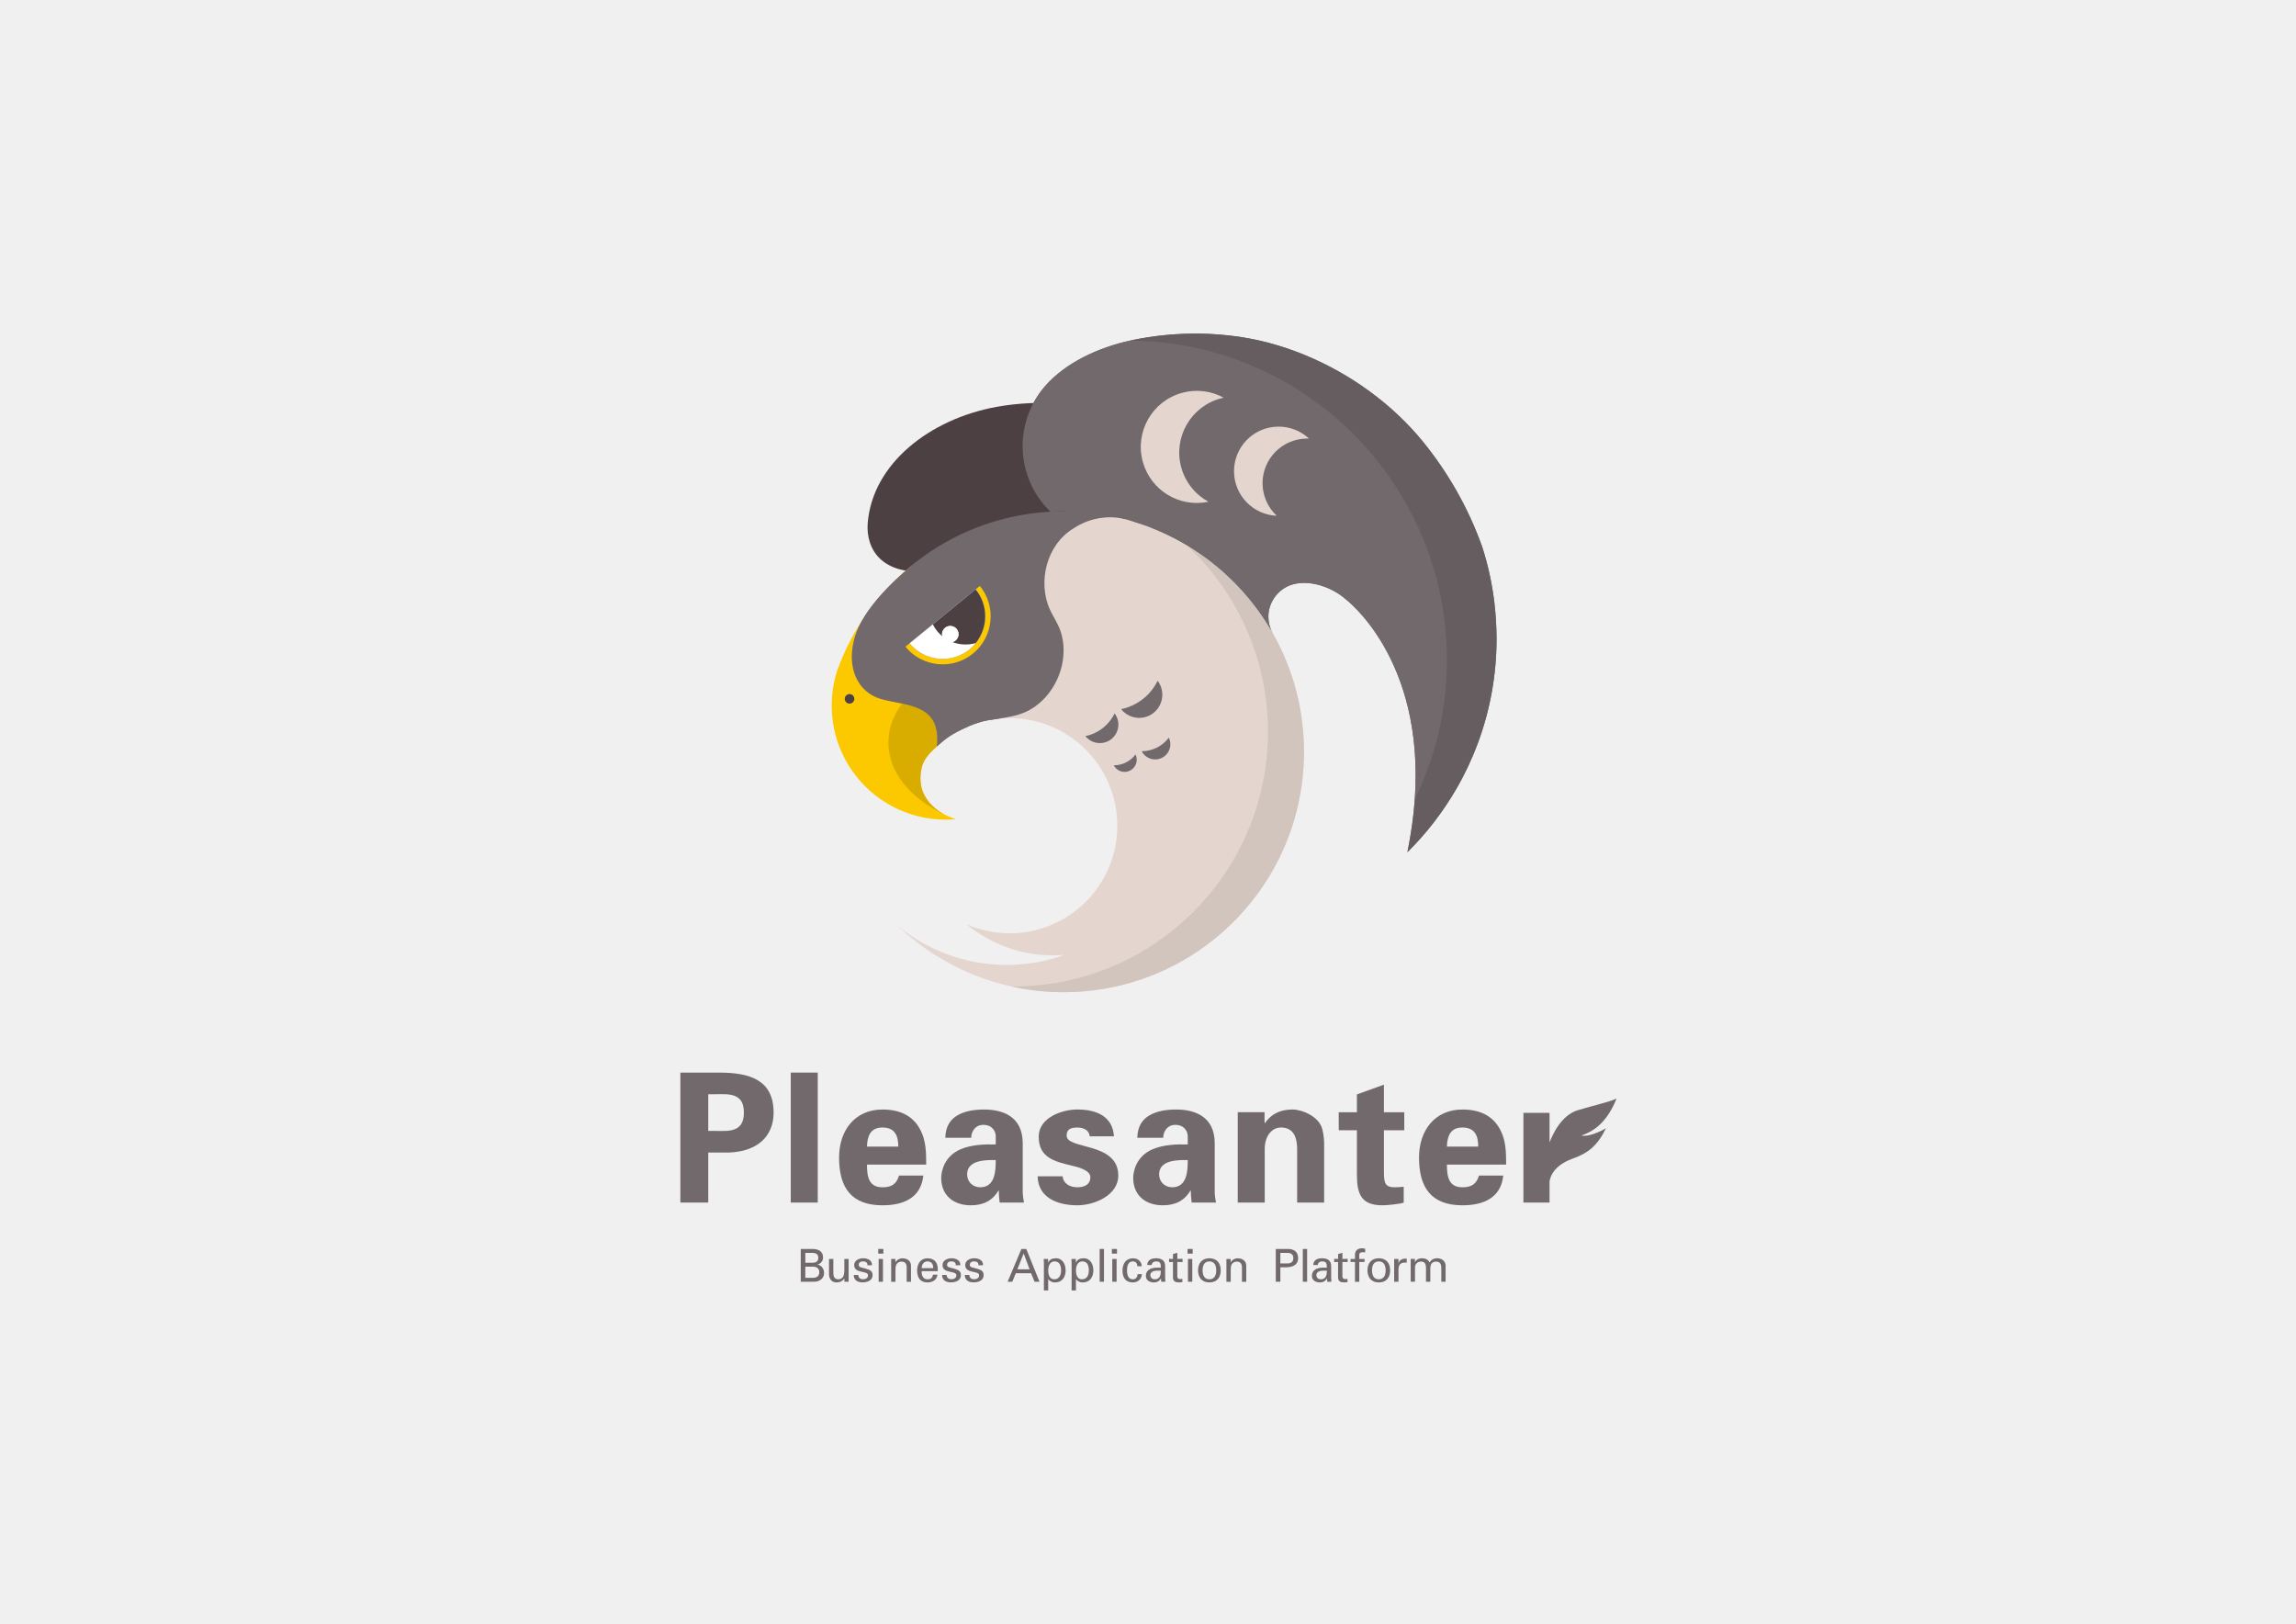
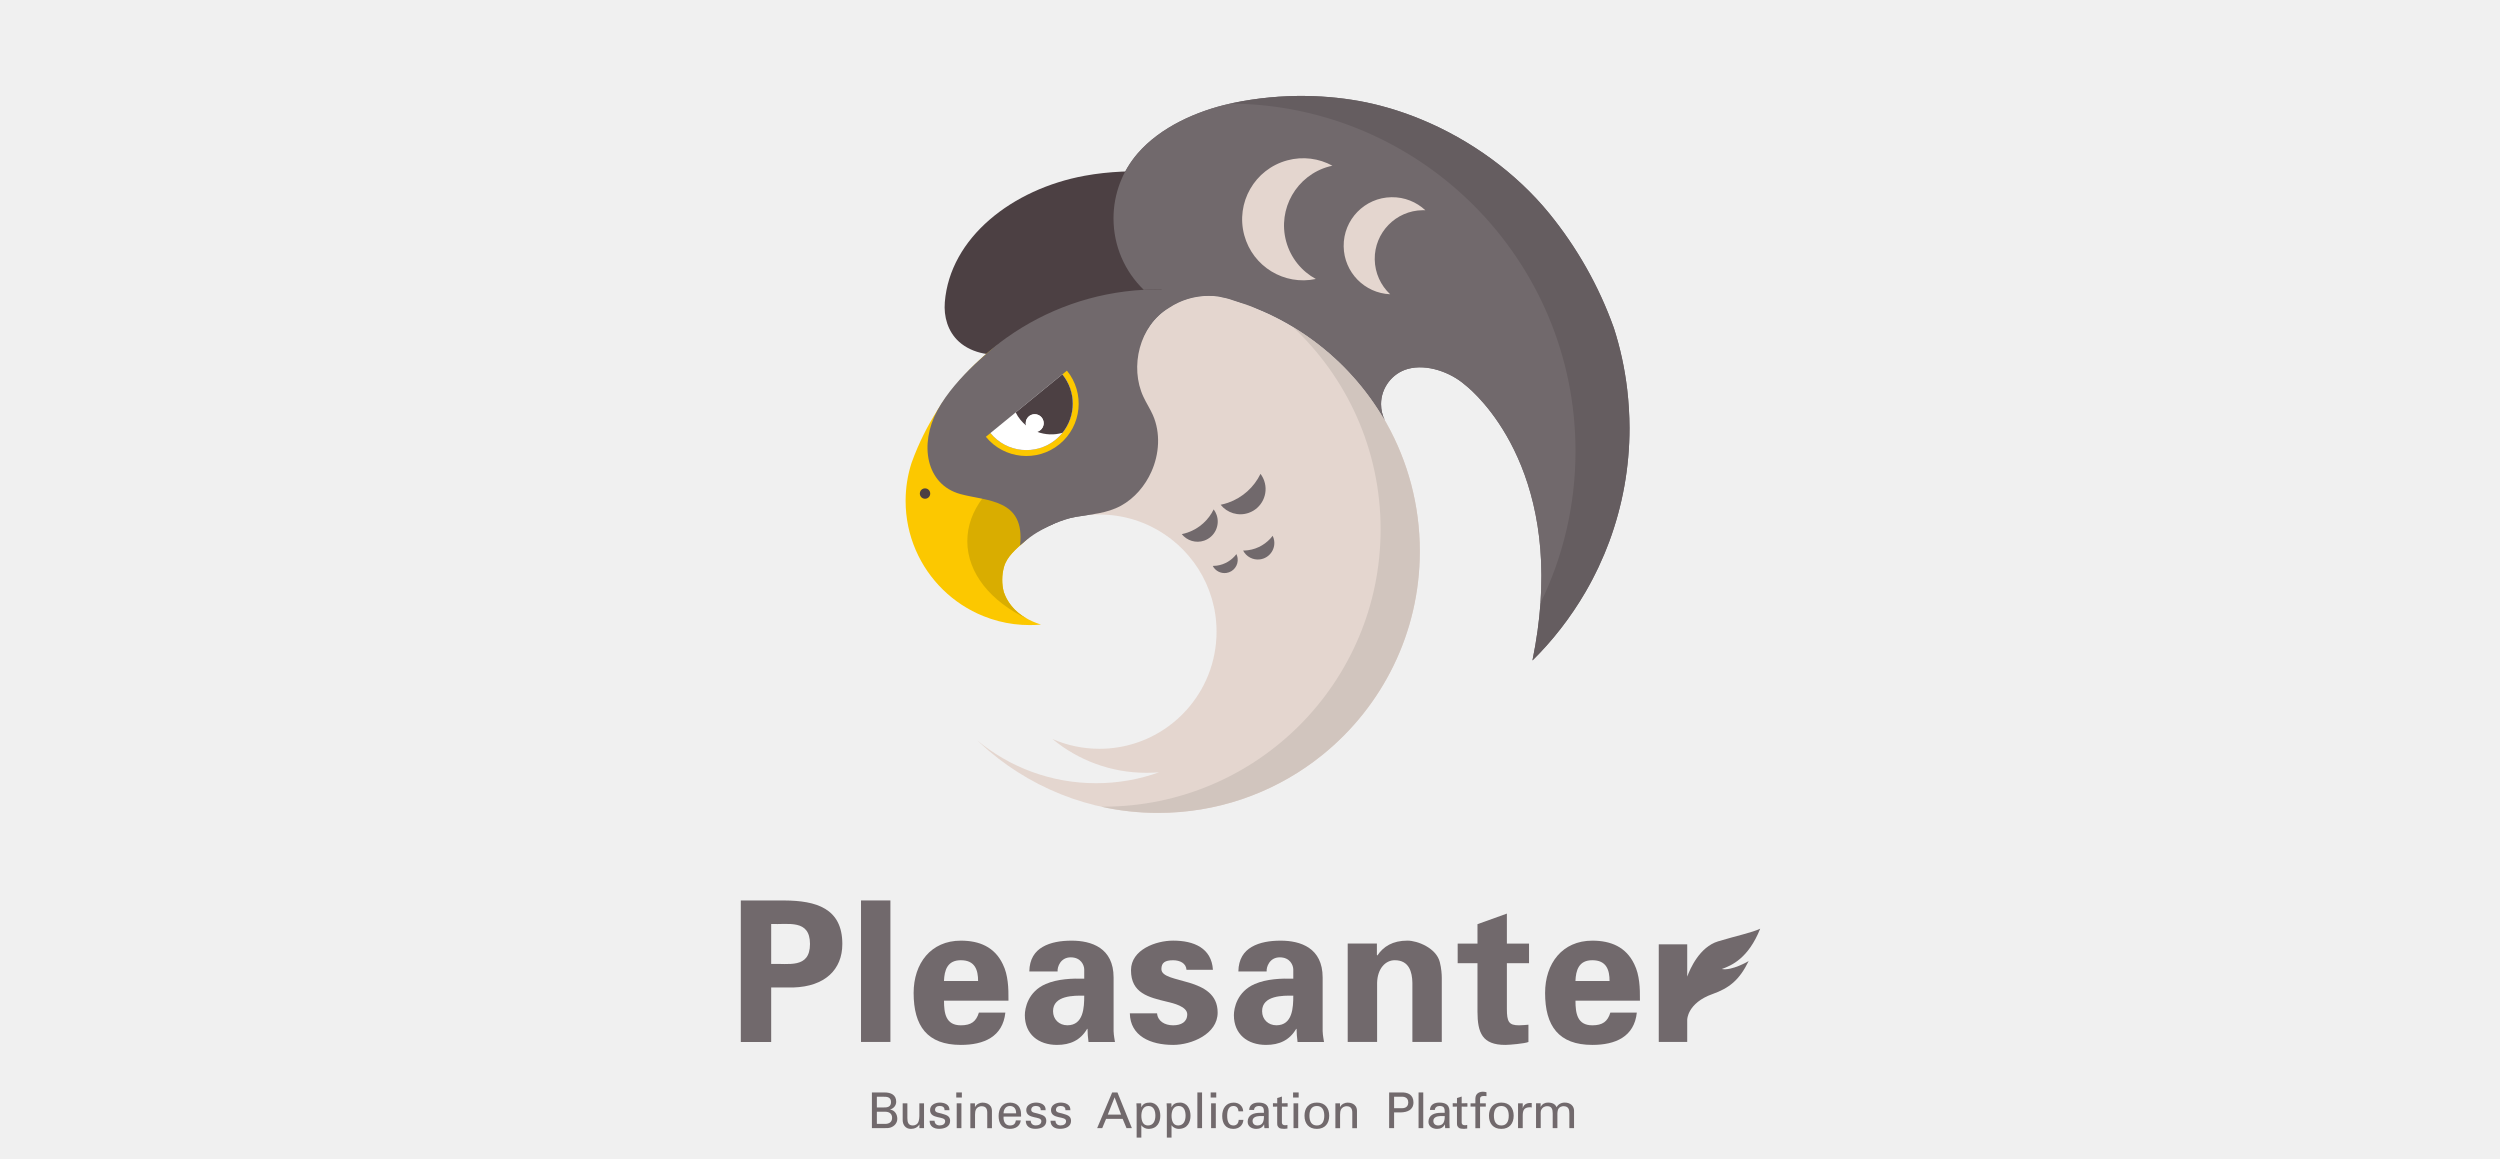
- <svg xmlns="http://www.w3.org/2000/svg" version="1.1" baseProfile="basic" id="レイヤー_1" x="0px" y="0px" viewBox="0 0 841.89 595.28" xml:space="preserve">
+ <svg xmlns="http://www.w3.org/2000/svg" version="1.1" baseProfile="basic" id="レイヤー_1" x="0px" y="0px" viewBox="0 90 841.89 390" xml:space="preserve">
  <style type="text/css">
	.st0{fill:#71696C;}
	.st1{fill:#4C4043;}
	.st2{fill:#E4D6CF;}
	.st3{fill:#FCC800;}
	.st4{fill:#D1C5BE;}
	.st5{fill:#D9AD00;}
	.st6{fill:#655D60;}
	.st7{fill:#FFFFFF;}
</style>
  <g>
    <path class="st0" d="M547.97,221.11c-0.84-7.11-2.35-14.02-4.49-20.65c-5.04-14.13-12.45-27.14-21.74-38.56   c-11.14-13.68-26.5-24.82-43.18-31.7c-1.52-0.63-3.04-1.22-4.58-1.77c-3.07-1.11-6.18-2.07-9.3-2.88c-3.12-0.81-6.26-1.46-9.4-1.94   c-1.67-0.26-3.34-0.48-5.01-0.66c-3.35-0.36-6.72-0.57-10.09-0.63c-8.43-0.14-16.87,0.66-25.12,2.39   c-0.24,0.05-0.49,0.11-0.74,0.17c-11.17,2.46-23.52,7.89-31.21,16.8c-5.06,5.87-8.12,13.51-8.12,21.86   c0,9.44,3.9,17.97,10.19,24.06c-17.11,0.93-32.92,6.73-46.07,16.04c-0.01,0.01-0.02,0.01-0.03,0.01c-0.78,0.56-1.55,1.12-2.31,1.7   c-0.2,0.17-0.4,0.35-0.61,0.51c-0.02,0.01-0.03,0.03-0.06,0.04c-6.5,4.9-10,13.36-8.73,21.43c0.92,5.83,4.29,11.23,9.13,14.62   c3.27,2.29,7.29,3.51,10.16,6.34c2.54,2.5,4.25,5.84,4.76,9.37c0.63,4.39-2.64,9.56-4.9,13.23c1.84-1.74,6.35-3.68,8.64-4.62   c2.25-0.93,4.68-1.78,7.08-2.2c5.29-0.91,10.45-1.11,15.28-3.77c4.55-2.5,8.07-6.67,10.2-11.4c2.69-5.99,3.16-13.1,0.52-19.11   c-0.93-2.11-2.2-4.04-3.18-6.13c-4.72-10.11-1.35-23.99,8.5-29.9c0.07-0.04,0.13-0.09,0.2-0.13c3.81-2.52,8.38-3.99,13.3-3.99   c1.2,0,2.38,0.09,3.53,0.26c0.31,0.08,0.63,0.16,0.95,0.24c0.01,0,0.03,0.01,0.05,0.01c1.48,0.27,2.92,0.67,4.3,1.2   c0.15,0.05,0.3,0.09,0.45,0.14c0.88,0.27,1.75,0.56,2.62,0.86c1.32,0.45,2.62,0.94,3.9,1.46c7.04,2.83,13.62,6.54,19.63,10.99   c9.67,7.17,17.81,16.28,23.87,26.75c-0.82-1.65-1.28-3.5-1.28-5.47c0-5.45,3.74-10.38,9-11.84c6.52-1.81,14.49,1.23,19.12,5.25   c0,0,29.27,21.52,25.57,73.62c-0.43,6.02-1.3,12.45-2.7,19.3c1.64-1.62,3.23-3.28,4.76-5c1.65-1.85,3.25-3.76,4.77-5.73   c3.05-3.93,5.85-8.07,8.36-12.39c3.14-5.41,5.82-11.11,8.02-17.05c4.38-11.88,6.78-24.72,6.78-38.12   C548.73,229.72,548.47,225.38,547.97,221.11z" />
    <g>
      <path class="st0" d="M293.62,469.91v-12.02h4.3c2.06,0,3.88,0.8,3.88,3.13c0,1.25-0.85,2.26-2.03,2.6v0.03    c1.55,0.23,2.4,1.61,2.4,3.11c0,1.4-0.92,2.45-2.18,2.91c-0.62,0.23-1.35,0.25-2.06,0.23H293.62z M295.29,462.95h2.06    c1.58,0.05,2.7-0.23,2.7-1.81c0-1.58-1.12-1.86-2.7-1.81h-2.06V462.95z M295.29,468.48h2.78c1.28,0,2.35-0.57,2.35-2.05    s-1.07-2.05-2.35-2.05h-2.78V468.48z" />
      <path class="st0" d="M309.59,461.55h1.58v8.36h-1.55v-1.23h-0.03c-0.63,1.05-1.7,1.48-2.86,1.48c-1.75,0-2.75-1.33-2.75-3.01    v-5.59h1.58v4.94c0,1.45,0.33,2.51,1.85,2.51c0.65,0,1.53-0.33,1.87-1.2c0.3-0.78,0.32-1.76,0.32-1.96V461.55z" />
      <path class="st0" d="M316.48,461.3c1.58,0,3.36,0.67,3.25,2.56h-1.66c0.07-1.07-0.75-1.42-1.66-1.42c-0.85,0-1.53,0.4-1.53,1.33    c0,0.93,1.43,1,2.03,1.18c1.41,0.47,3.05,0.63,3.05,2.51c0,2.05-2,2.68-3.71,2.68c-1.75,0-3.21-0.8-3.2-2.73h1.66    c0.03,1.03,0.73,1.58,1.7,1.58c0.93,0,1.88-0.37,1.88-1.45c0-1.86-5.08-0.47-5.08-3.73C313.2,462.09,314.97,461.3,316.48,461.3z" />
      <path class="st0" d="M322.03,457.89h1.88v1.71h-1.88V457.89z M322.18,469.91v-8.36h1.58v8.36H322.18z" />
      <path class="st0" d="M328.32,462.79h0.03c0.53-1.05,1.7-1.48,2.53-1.48c0.58,0,3.16,0.15,3.16,2.83v5.78h-1.58v-5.26    c0-1.38-0.58-2.13-1.91-2.13c0,0-0.87-0.05-1.53,0.62c-0.23,0.23-0.67,0.6-0.67,2.23v4.54h-1.58v-8.36h1.55V462.79z" />
      <path class="st0" d="M337.96,466.03c-0.12,1.46,0.48,2.98,2.1,2.98c1.23,0,1.85-0.48,2.03-1.7h1.66c-0.25,1.9-1.71,2.85-3.71,2.85    c-2.68,0-3.75-1.9-3.75-4.36c0-2.45,1.23-4.49,3.88-4.49c2.5,0.05,3.68,1.63,3.68,3.94v0.78H337.96z M342.19,464.93    c0.03-1.4-0.6-2.48-2.13-2.48c-1.32,0-2.1,1.12-2.1,2.48H342.19z" />
      <path class="st0" d="M348.87,461.3c1.58,0,3.36,0.67,3.25,2.56h-1.66c0.07-1.07-0.75-1.42-1.66-1.42c-0.85,0-1.53,0.4-1.53,1.33    c0,0.93,1.43,1,2.03,1.18c1.42,0.47,3.05,0.63,3.05,2.51c0,2.05-2,2.68-3.71,2.68c-1.75,0-3.21-0.8-3.2-2.73h1.66    c0.03,1.03,0.73,1.58,1.7,1.58c0.93,0,1.88-0.37,1.88-1.45c0-1.86-5.08-0.47-5.08-3.73C345.59,462.09,347.35,461.3,348.87,461.3z" />
      <path class="st0" d="M357.2,461.3c1.58,0,3.36,0.67,3.25,2.56h-1.66c0.07-1.07-0.75-1.42-1.66-1.42c-0.85,0-1.53,0.4-1.53,1.33    c0,0.93,1.43,1,2.03,1.18c1.41,0.47,3.05,0.63,3.05,2.51c0,2.05-2,2.68-3.71,2.68c-1.75,0-3.21-0.8-3.2-2.73h1.66    c0.03,1.03,0.73,1.58,1.7,1.58c0.93,0,1.88-0.37,1.88-1.45c0-1.86-5.08-0.47-5.08-3.73C353.92,462.09,355.68,461.3,357.2,461.3z" />
      <path class="st0" d="M369.47,469.91l5.06-12.02h1.78l4.86,12.02h-1.81l-1.3-3.13h-5.58l-1.3,3.13H369.47z M373.05,465.35h4.48    l-2.18-5.81L373.05,465.35z" />
      <path class="st0" d="M382.77,463.05c-0.02-0.5-0.05-1-0.08-1.5h1.61l0.05,1.33h0.03c0.48-1.2,1.53-1.58,2.85-1.58    c2.35,0,3.51,2.16,3.51,4.43c0,2.15-1,4.43-4.01,4.43c-0.68,0-1.78-0.33-2.33-1.2h-0.05v4.14h-1.58V463.05z M386.72,462.45    c-1.8,0-2.36,1.76-2.36,3.28c0,1.56,0.45,3.28,2.21,3.28c1.93,0,2.51-1.71,2.51-3.28C389.08,464.17,388.61,462.45,386.72,462.45z" />
      <path class="st0" d="M392.94,463.05c-0.02-0.5-0.05-1-0.08-1.5h1.61l0.05,1.33h0.03c0.48-1.2,1.53-1.58,2.85-1.58    c2.35,0,3.51,2.16,3.51,4.43c0,2.15-1,4.43-4.01,4.43c-0.68,0-1.78-0.33-2.33-1.2h-0.05v4.14h-1.58V463.05z M396.89,462.45    c-1.8,0-2.36,1.76-2.36,3.28c0,1.56,0.45,3.28,2.21,3.28c1.93,0,2.51-1.71,2.51-3.28C399.25,464.17,398.79,462.45,396.89,462.45z" />
      <path class="st0" d="M403.22,469.91v-12.02h1.58v12.02H403.22z" />
      <path class="st0" d="M407.7,457.89h1.88v1.71h-1.88V457.89z M407.85,469.91v-8.36h1.58v8.36H407.85z" />
      <path class="st0" d="M417.07,464.23c-0.08-1.05-0.58-1.78-1.71-1.78c-1.51,0-2.1,1.31-2.1,3.28c0,1.96,0.58,3.28,2.1,3.28    c1.05,0,1.7-0.68,1.78-1.88h1.58c-0.13,1.88-1.53,3.03-3.38,3.03c-2.68,0-3.75-1.9-3.75-4.36c0-2.45,1.23-4.49,3.88-4.49    c1.76,0,3.1,1.12,3.18,2.93H417.07z" />
      <path class="st0" d="M425.64,464.75c0-1.45-0.08-2.3-1.76-2.3c-0.8,0-1.55,0.47-1.56,1.33h-1.66c0.08-1.83,1.51-2.48,3.16-2.48    c1.71,0,3.41,0.52,3.41,2.85v4c0,0.37,0.02,1.07,0.07,1.76h-1.07c-0.15,0-0.43,0.08-0.45-0.12c-0.03-0.38-0.07-0.75-0.08-1.13    h-0.03c-0.52,1.05-1.45,1.5-2.6,1.5c-1.45,0-2.91-0.75-2.91-2.38c0-2.35,2.08-3.03,4.06-3.03H425.64z M424.06,465.85    c-0.97,0.05-2.25,0.4-2.25,1.61c0,1.03,0.72,1.55,1.65,1.55c1.86,0,2.21-1.61,2.18-3.16H424.06z" />
      <path class="st0" d="M430.11,461.55v-1.78l1.58-0.5v2.28l1.93-0.05v1.18l-1.93-0.02v5.39c0,0.6,0.47,0.88,1.03,0.88    c0.25,0,0.58-0.03,0.83-0.1v1.22c-0.37,0.02-0.72,0.1-1.08,0.1c-0.38,0-0.68-0.02-1.07-0.08c-0.25-0.05-0.67-0.18-0.93-0.55    c-0.28-0.4-0.37-0.43-0.37-1.55v-5.31l-1.43,0.02v-1.18L430.11,461.55z" />
      <path class="st0" d="M435.45,457.89h1.88v1.71h-1.88V457.89z M435.6,469.91v-8.36h1.58v8.36H435.6z" />
      <path class="st0" d="M447.62,465.73c0,2.6-1.42,4.43-4.16,4.43c-2.75,0-4.16-1.83-4.16-4.43c0-2.6,1.41-4.43,4.16-4.43    C446.21,461.3,447.62,463.14,447.62,465.73z M443.46,469.01c1.88,0,2.5-1.5,2.5-3.28c0-1.78-0.62-3.28-2.5-3.28    c-1.88,0-2.5,1.5-2.5,3.28C440.96,467.51,441.58,469.01,443.46,469.01z" />
      <path class="st0" d="M451.25,462.79h0.03c0.53-1.05,1.7-1.48,2.53-1.48c0.58,0,3.16,0.15,3.16,2.83v5.78h-1.58v-5.26    c0-1.38-0.58-2.13-1.91-2.13c0,0-0.87-0.05-1.53,0.62c-0.23,0.23-0.67,0.6-0.67,2.23v4.54h-1.58v-8.36h1.55V462.79z" />
      <path class="st0" d="M467.8,457.89h4.03c2.23-0.1,4.16,0.73,4.16,3.36c0,2.51-2.05,3.31-4.26,3.36h-2.26v5.29h-1.67V457.89z     M472.08,463.19c0.2,0,2.16,0.1,2.16-1.93c0-2.03-1.96-1.93-2.16-1.93h-2.61v3.86H472.08z" />
      <path class="st0" d="M477.71,469.91v-12.02h1.58v12.02H477.71z" />
      <path class="st0" d="M486.52,464.75c0-1.45-0.08-2.3-1.76-2.3c-0.8,0-1.55,0.47-1.56,1.33h-1.66c0.08-1.83,1.51-2.48,3.16-2.48    c1.71,0,3.41,0.52,3.41,2.85v4c0,0.37,0.02,1.07,0.07,1.76h-1.07c-0.15,0-0.43,0.08-0.45-0.12c-0.03-0.38-0.07-0.75-0.08-1.13    h-0.03c-0.52,1.05-1.45,1.5-2.6,1.5c-1.45,0-2.91-0.75-2.91-2.38c0-2.35,2.08-3.03,4.06-3.03H486.52z M484.94,465.85    c-0.97,0.05-2.25,0.4-2.25,1.61c0,1.03,0.72,1.55,1.65,1.55c1.86,0,2.21-1.61,2.18-3.16H484.94z" />
      <path class="st0" d="M490.65,461.55v-1.78l1.58-0.5v2.28l1.93-0.05v1.18l-1.93-0.02v5.39c0,0.6,0.47,0.88,1.03,0.88    c0.25,0,0.58-0.03,0.83-0.1v1.22c-0.37,0.02-0.72,0.1-1.08,0.1c-0.38,0-0.68-0.02-1.07-0.08c-0.25-0.05-0.67-0.18-0.93-0.55    c-0.28-0.4-0.37-0.43-0.37-1.55v-5.31l-1.43,0.02v-1.18L490.65,461.55z" />
      <path class="st0" d="M496.84,469.91v-7.26h-1.63v-1.1h1.63v-1.6c0.05-1.83,1.43-2.31,2.61-2.31c0.38,0,0.75,0.1,1.13,0.17v1.32    c-0.27-0.02-0.53-0.05-0.8-0.05c-0.9,0-1.42,0.23-1.36,1.15v1.33h1.93v1.1h-1.93v7.26H496.84z" />
      <path class="st0" d="M509.74,465.73c0,2.6-1.42,4.43-4.16,4.43c-2.75,0-4.16-1.83-4.16-4.43c0-2.6,1.42-4.43,4.16-4.43    C508.33,461.3,509.74,463.14,509.74,465.73z M505.58,469.01c1.88,0,2.5-1.5,2.5-3.28c0-1.78-0.62-3.28-2.5-3.28    c-1.88,0-2.5,1.5-2.5,3.28C503.09,467.51,503.7,469.01,505.58,469.01z" />
      <path class="st0" d="M512.79,469.91h-1.58v-8.36h1.58v1.61h0.03c0.23-1.15,1.3-1.73,2.45-1.73c0.2,0,0.37,0.02,0.55,0.02v1.5    c-0.22-0.08-0.47-0.08-0.68-0.08c-2,0.07-2.35,1.13-2.35,2.9V469.91z" />
      <path class="st0" d="M518.82,462.75h0.03c0.5-1.05,1.53-1.45,2.38-1.45c1.58,0,2.51,0.53,2.95,1.56c0.6-1.03,1.55-1.56,2.78-1.56    c1.93,0,3.11,1.22,3.11,2.71v5.89h-1.58v-4.94c0-1.15-0.17-2.45-2.01-2.45c-0.48,0-1.55,0.27-1.85,1.3    c-0.22,0.77-0.17,1.6-0.17,1.8v4.29h-1.58v-4.94c0-1.45-0.33-2.45-1.85-2.45c-0.65,0-1.58,0.25-2.06,1.36    c-0.18,0.43-0.12,1.53-0.12,1.73v4.29h-1.58v-8.36h1.55V462.75z" />
    </g>
    <g>
      <path class="st1" d="M384.46,170.4c0,8.02,3.9,15.27,10.19,20.44c-17.11,0.79-31.6,7.22-44.75,15.13    c-0.01,0.01-1.34-1.49-1.34-1.49c-0.79,0.47-1.56,0.95-2.32,1.45c-0.46,0.29,0.41,2.09-0.05,2.4c-1.2,0.72-3.85-0.19-5.26,0.24    c-6.11,1.89-13.5,0.56-17.98-3.49c-3.84-3.48-5.16-8.54-4.78-13.3c1.75-21.77,22.74-38.12,47.09-42.59    c16.38-3.01,33.94-1.06,50.18,1.65C400,174.08,384.46,170.4,384.46,170.4" />
      <path class="st2" d="M478.13,275.61c0,27.62-12.71,52.28-32.6,68.44c-1,0.81-2.02,1.6-3.05,2.37    c-14.66,10.88-32.82,17.33-52.49,17.33c-23.2,0-44.3-8.96-60.05-23.62c-0.29-0.26-0.57-0.54-0.86-0.81    c10.86,9.01,24.81,14.43,40.03,14.43c7.45,0,14.61-1.3,21.24-3.69c-1.41,0.13-2.83,0.19-4.27,0.19c-12.04,0-23.08-4.28-31.68-11.4    c4.85,2.13,10.21,3.31,15.84,3.31c8.67,0,16.69-2.8,23.2-7.54c2.2-1.6,4.23-3.43,6.05-5.44c6.33-7,10.19-16.28,10.19-26.46    c0-15.52-8.96-28.94-21.99-35.38c-3.61-1.79-7.53-3.03-11.66-3.64c-1.89-0.28-3.83-0.42-5.8-0.42c-0.45,0-3.59,0.02-4-0.02    c7.7-1.27,16.49-6.1,20.11-13.07c4.62-8.88,3.95-16.42-1.18-24.22c-5.33-8.1-3.25-19.68,2.87-27.32    c5.89-7.36,15.75-10.82,25.49-8.15c1.53,0.42,3.02,0.99,4.5,1.56c1.85,0,4.73,1.81,6.48,2.48c2.21,0.85,4.19,1.82,6.28,2.91    c4.08,2.13,7.99,4.59,11.68,7.33c9.67,7.17,17.81,16.28,23.87,26.75c0.18,0.35,0.38,0.7,0.59,1.04c0.01,0.03,0.02,0.05,0.04,0.08    C474.08,245.37,478.13,260.02,478.13,275.61z" />
      <path class="st3" d="M350.56,300.33c-1.25,0.12-2.51,0.17-3.78,0.17c-3.6,0-7.09-0.45-10.42-1.31c-1.79-0.46-3.53-1.03-5.21-1.72    c-10.21-4.11-18.41-12.14-22.76-22.21c-2.2-5.08-3.42-10.68-3.42-16.57c0-4.43,0.69-8.7,1.97-12.72c0.62-1.74,1.29-3.44,2.02-5.14    c0.04-0.09,0.08-0.18,0.13-0.28c2.48-5.73,5.55-11.15,9.14-16.17c3.76-5.25,8.17-10.07,12.95-14.37c0.78-0.7,1.47-1.3,2.28-1.97    c0.63-0.54,1.26-1.09,1.91-1.59c0.24-0.17,0.49-0.39,0.72-0.57c-2.09,1.58-3.9,3.51-5.34,5.72c-1.93,2.96-3.18,6.41-3.52,10.12    c-0.07,0.7-0.1,1.41-0.1,2.12c0,2.7,0.47,5.28,1.35,7.68c1.04,2.87,2.65,5.47,4.7,7.66c0.07,0.08,0.15,0.16,0.23,0.24    c2.14,2.21,4.72,3.99,7.62,5.19c0,0.01,0.01,0.02,0.01,0.03c6.01,2.32,10.31,8.05,10.51,14.82c0.01,0.17,0.01,0.35,0.01,0.53    c0,3.78-1.68,7.08-4.12,9.88c-0.72,0.83-1.55,1.62-2.41,2.41c-2.8,2.55-5.95,5.06-6.94,8.66c-0.74,2.72-0.78,5.7-0.05,8.43    C339.38,293.24,342.7,297.86,350.56,300.33z" />
      <path class="st0" d="M410.59,189.89c-1.15-0.17-2.32-0.26-3.53-0.26c-4.93,0-9.5,1.48-13.3,3.99c-0.07,0.04-0.13,0.09-0.2,0.13    c-9.85,5.91-13.22,19.79-8.5,29.9c0.97,2.09,2.25,4.02,3.18,6.13c2.64,6.01,2.17,13.13-0.52,19.11c-2.13,4.73-5.65,8.9-10.2,11.4    c-4.83,2.65-9.99,2.86-15.28,3.77c-2.4,0.41-4.83,1.27-7.08,2.2c-2.29,0.95-6.8,2.89-8.64,4.62c2.26-3.68,5.53-8.84,4.9-13.23    c-0.51-3.53-2.22-6.87-4.76-9.37c-2.87-2.83-6.9-4.05-10.16-6.34c-4.83-3.39-8.2-8.79-9.13-14.62    c-1.28-8.07,2.23-16.52,8.73-21.43c0.02-0.01,0.03-0.03,0.06-0.04c0.21-0.16,0.41-0.33,0.61-0.51c0.76-0.58,1.53-1.15,2.31-1.7    c0.01,0,0.01-0.01,0.03-0.01c13.15-9.31,28.96-15.11,46.07-16.04c1.59-0.08,3.2-0.13,4.82-0.13    C397.08,187.47,403.98,188.3,410.59,189.89z" />
      <g>
        <path class="st0" d="M420.3,275.29c-0.56,0.08-1.12,0.11-1.67,0.12c1.05,2.04,3.31,3.29,5.71,2.96c3.04-0.42,5.17-3.23,4.75-6.27     c-0.08-0.59-0.26-1.15-0.51-1.67C426.64,272.99,423.73,274.82,420.3,275.29z" />
      </g>
      <g>
        <path class="st0" d="M409.74,280.49c-0.45,0.06-0.9,0.09-1.34,0.09c0.84,1.63,2.65,2.63,4.57,2.37c2.43-0.34,4.14-2.58,3.8-5.02     c-0.07-0.48-0.21-0.92-0.4-1.33C414.82,278.65,412.49,280.11,409.74,280.49z" />
      </g>
      <g>
        <path class="st0" d="M413.53,259.31c-0.82,0.28-1.64,0.5-2.47,0.67c2.18,2.74,5.93,3.95,9.42,2.74c4.43-1.53,6.78-6.37,5.25-10.8     c-0.3-0.87-0.73-1.65-1.25-2.34C422.34,253.98,418.52,257.58,413.53,259.31z" />
      </g>
      <g>
        <path class="st0" d="M399.95,269.33c-0.66,0.23-1.32,0.4-1.98,0.54c1.74,2.19,4.74,3.16,7.54,2.19c3.55-1.23,5.42-5.1,4.2-8.64     c-0.24-0.69-0.58-1.32-1-1.88C407,265.06,403.95,267.94,399.95,269.33z" />
      </g>
      <path class="st4" d="M466.98,232.66c-0.02-0.03-0.03-0.05-0.04-0.08c-0.22-0.33-0.41-0.68-0.59-1.04    c-6.05-10.47-14.2-19.58-23.87-26.75c-2.34-1.73-4.77-3.34-7.26-4.83c18.28,17.05,29.71,41.34,29.71,68.3    c0,51.58-41.81,93.39-93.39,93.39c-0.26,0-0.51-0.01-0.77-0.01c6.19,1.38,12.62,2.11,19.23,2.11c19.66,0,37.83-6.44,52.49-17.33    c1.04-0.77,2.06-1.56,3.05-2.37c19.89-16.16,32.6-40.82,32.6-68.44C478.13,260.02,474.08,245.37,466.98,232.66z" />
      <g>
        <path class="st5" d="M351.56,259.49c-0.01-0.32-0.04-0.64-0.07-0.95c-0.01-0.07-0.01-0.15-0.02-0.22c0-0.04-0.01-0.07-0.01-0.11     c-0.09-0.81-0.23-1.6-0.44-2.37c-0.01-0.03-0.02-0.06-0.03-0.09c-0.09-0.34-0.19-0.67-0.3-1c-0.05-0.14-0.1-0.29-0.16-0.43     c-0.08-0.22-0.16-0.44-0.26-0.66c-0.13-0.3-0.26-0.59-0.41-0.88c-0.04-0.07-0.07-0.15-0.1-0.22c-0.59-1.16-1.32-2.24-2.17-3.23     c-0.07-0.08-0.14-0.15-0.21-0.23c-0.21-0.23-0.42-0.46-0.64-0.68c-0.08-0.08-0.17-0.16-0.25-0.24c-0.57-0.55-1.19-1.03-1.84-1.48     c-11.48,5.85-18.9,15.11-18.9,25.54c0,10.82,7.99,20.39,20.23,26.19c-4.66-2.56-6.91-6.03-7.94-9.03     c-0.73-2.73-0.7-5.71,0.05-8.43c0.99-3.6,4.14-6.11,6.94-8.66c0.52-0.47,1.02-0.95,1.5-1.44c0.32-0.32,0.63-0.64,0.92-0.97     c2.44-2.8,4.12-6.1,4.12-9.88C351.57,259.84,351.57,259.66,351.56,259.49z" />
      </g>
      <g>
        <path class="st0" d="M518.75,293.12c7.54-15.47,11.8-32.83,11.8-51.2c0-64.37-51.97-116.6-116.24-117.04     c-11.17,2.46-23.52,7.89-31.21,16.8c-5.06,5.87-8.12,13.51-8.12,21.86c0,9.44,3.9,17.97,10.19,24.06     c1.59-0.08,3.2-0.13,4.82-0.13c7.09,0,13.99,0.83,20.6,2.42c0.31,0.08,0.63,0.16,0.95,0.24c0.01,0,0.03,0.01,0.05,0.01     c1.48,0.27,2.92,0.68,4.3,1.2c0.15,0.05,0.3,0.09,0.45,0.14c0.88,0.27,1.75,0.56,2.62,0.86c1.32,0.45,2.62,0.94,3.9,1.46     c7.04,2.83,13.62,6.54,19.63,10.99c9.67,7.17,17.81,16.28,23.87,26.75c-0.82-1.65-1.28-3.5-1.28-5.47c0-5.45,3.74-10.38,9-11.84     c6.52-1.81,14.49,1.23,19.12,5.25C493.18,219.5,522.45,241.02,518.75,293.12z" />
        <path class="st6" d="M547.97,221.11c-0.84-7.11-2.35-14.02-4.49-20.65c-5.04-14.13-12.45-27.14-21.74-38.56     c-11.14-13.68-26.5-24.82-43.18-31.7c-1.52-0.63-3.04-1.22-4.58-1.77c-3.07-1.11-6.18-2.07-9.3-2.88     c-3.12-0.81-6.26-1.46-9.4-1.94c-1.67-0.26-3.34-0.48-5.01-0.66c-3.35-0.36-6.72-0.57-10.09-0.63     c-8.43-0.14-16.87,0.66-25.12,2.39c-0.24,0.05-0.49,0.11-0.74,0.17c64.27,0.43,116.24,52.66,116.24,117.04     c0,18.37-4.25,35.73-11.8,51.2c-0.43,6.02-1.3,12.45-2.7,19.3c1.64-1.62,3.23-3.28,4.76-5c1.65-1.85,3.25-3.76,4.77-5.73     c3.05-3.93,5.85-8.07,8.36-12.39c3.14-5.41,5.82-11.11,8.02-17.05c4.38-11.88,6.78-24.72,6.78-38.12     C548.73,229.72,548.47,225.38,547.97,221.11z" />
      </g>
      <g>
        <path class="st2" d="M433.12,171.29c-2.97-10.95,3.5-22.24,14.45-25.22c0.37-0.1,0.75-0.19,1.12-0.27     c-4.49-2.45-9.9-3.24-15.22-1.79c-10.95,2.97-17.43,14.26-14.45,25.22c2.87,10.58,13.5,16.98,24.09,14.72     C438.37,181.36,434.65,176.91,433.12,171.29z" />
      </g>
      <g>
        <path class="st2" d="M462.95,177.36c-0.12-9.03,7.1-16.45,16.12-16.57c0.31,0,0.61,0,0.92,0.01c-2.98-2.78-6.99-4.45-11.38-4.39     c-9.03,0.12-16.25,7.54-16.12,16.57c0.12,8.72,7.04,15.75,15.65,16.11C465.01,186.15,463.02,181.99,462.95,177.36z" />
      </g>
      <path class="st0" d="M336.1,205.9c0,0-14.18,10.69-20.42,22.27c-6.23,11.58-3.8,25.03,7.7,28.2c8.93,2.46,21.89,1.56,20.13,17.3    c3.57-3,4.69-4.14,11.64-7.41c6.3-9.45,4.08-20.41,4.08-20.41l-23-11.56C336.24,234.3,333.09,208.17,336.1,205.9z" />
      <path class="st1" d="M313.26,256.21c0,0.97-0.78,1.75-1.75,1.75s-1.75-0.78-1.75-1.75c0-0.97,0.78-1.75,1.75-1.75    S313.26,255.25,313.26,256.21z" />
      <g>
        <g>
          <path class="st3" d="M355.52,238.05c-6.69,5.46-16.53,4.46-21.99-2.22l-1.54,1.26c6.14,7.53,17.26,8.65,24.79,2.51      c7.53-6.14,8.65-17.26,2.51-24.79l-1.54,1.26C363.21,222.75,362.21,232.59,355.52,238.05z" />
          <path class="st7" d="M355.52,238.05c6.69-5.46,7.68-15.3,2.22-21.99l-24.21,19.77C338.99,242.52,348.84,243.51,355.52,238.05z" />
        </g>
        <g>
          <path class="st1" d="M342.04,228.89c0.43,0.87,0.96,1.7,1.6,2.48c0.58,0.71,1.21,1.34,1.89,1.9c-0.06-0.24-0.11-0.5-0.11-0.76      c0-1.67,1.35-3.02,3.02-3.02c1.67,0,3.02,1.35,3.02,3.02c0,1.39-0.94,2.55-2.22,2.9c2.73,1.03,5.75,1.17,8.57,0.33      c4.54-5.63,4.68-13.85-0.07-19.67L342.04,228.89z" />
          <path class="st7" d="M351.47,232.51c0-1.67-1.35-3.02-3.02-3.02c-1.67,0-3.02,1.35-3.02,3.02c0,0.26,0.04,0.52,0.11,0.76      c0.34,1.3,1.51,2.26,2.91,2.26c0.28,0,0.55-0.05,0.81-0.12C350.53,235.05,351.47,233.9,351.47,232.51z" />
        </g>
      </g>
    </g>
    <g>
      <g>
        <path class="st0" d="M249.47,440.89v-47.65h14.72c10.56,0.07,19.47,2.57,19.47,14.65c0,8.65-5.87,14.32-16.5,14.65h-7.46v18.35     H249.47z M259.7,414.62c5.68-0.26,13.07,1.72,13.07-6.73c0-8.45-7.39-6.47-13.07-6.73V414.62z" />
        <path class="st0" d="M299.85,393.23v47.65h-9.9v-47.65H299.85z" />
        <path class="st0" d="M317.9,426.96c0,4.29,0.59,8.32,5.68,8.32c3.43,0,5.15-1.25,6.07-4.29h8.91     c-0.86,8.18-7.26,10.89-14.98,10.89c-11.35,0-15.91-6.4-15.91-17.49c0-9.97,5.81-17.62,15.91-17.62c6.2,0,11.35,2.11,14.12,7.92     c0.92,1.85,1.39,3.83,1.65,5.94c0.26,2.05,0.26,4.16,0.26,6.34H317.9z M329.38,420.36c0-3.63-0.99-7-5.81-7     c-4.55,0-5.54,3.37-5.68,7H329.38z" />
        <path class="st0" d="M346.63,417.13c0.07-4.16,1.85-6.73,4.49-8.25c2.71-1.58,6.2-2.11,9.77-2.11c6.67,0,14.12,2.44,14.12,12.41     v18.08c0.07,1.65,0.33,2.64,0.46,3.63h-8.91c-0.2-1.52-0.33-3.04-0.33-4.42h-0.13c-2.24,3.83-5.68,5.41-10.16,5.41     c-6.2,0-10.82-3.56-10.82-10.03c0-2.31,1.06-7.92,7.06-10.49c3.96-1.72,8.98-1.91,12.94-1.78v-3.1c0-1.39-1.06-4.09-4.55-4.09     c-3.43,0-4.55,3.23-4.42,4.75H346.63z M354.62,430.52c0,2.77,2.05,4.75,4.82,4.75c5.48,0,5.68-6.07,5.68-9.97     C361.68,425.24,354.62,425.18,354.62,430.52z" />
        <path class="st0" d="M399.56,416.6c-0.13-2.24-2.24-3.23-4.49-3.23c-2.71,0-3.96,0.79-3.96,2.97c0,5.21,18.94,2.24,18.94,14.65     c0,7.26-8.84,10.89-14.98,10.89c-7.72,0-14.45-3.04-14.59-10.63h9.17c0.2,2.57,2.51,4.03,5.41,4.03c2.71,0,4.75-1.12,4.75-3.7     c0-2.64-4.75-3.76-6.73-4.22c-6.34-1.52-12.21-2.9-12.21-10.63c0-6.93,8.38-9.97,14.19-9.97c7,0,12.94,2.51,13.4,9.83H399.56z" />
        <path class="st0" d="M417.03,417.13c0.07-4.16,1.85-6.73,4.49-8.25c2.71-1.58,6.2-2.11,9.77-2.11c6.67,0,14.12,2.44,14.12,12.41     v18.08c0.07,1.65,0.33,2.64,0.46,3.63h-8.91c-0.2-1.52-0.33-3.04-0.33-4.42h-0.13c-2.24,3.83-5.68,5.41-10.16,5.41     c-6.2,0-10.82-3.56-10.82-10.03c0-2.31,1.06-7.92,7.06-10.49c3.96-1.72,8.98-1.91,12.94-1.78v-3.1c0-1.39-1.06-4.09-4.55-4.09     c-3.43,0-4.55,3.23-4.42,4.75H417.03z M425.02,430.52c0,2.77,2.05,4.75,4.82,4.75c5.48,0,5.68-6.07,5.68-9.97     C432.08,425.24,425.02,425.18,425.02,430.52z" />
        <path class="st0" d="M463.69,411.58l0.13,0.2c2.05-3.04,5.15-5.02,10.16-5.02c3.3,0,9.7,2.44,10.89,7.26     c0.53,2.05,0.66,4.16,0.66,5.28v21.58h-9.9v-19.93c-0.07-3.56-1.06-7.59-5.94-7.59c-3.1,0-5.81,2.77-5.94,7.59v19.93h-9.9v-33.13     h9.83V411.58z" />
        <path class="st0" d="M497.55,407.75v-6.53l9.9-3.56v10.1h7.46v6.6h-7.46v15.38c0,4.36,0.66,5.54,4.09,5.54     c1.06,0,2.11-0.13,3.17-0.2v5.81c-1.12,0.53-6.4,0.99-7.79,0.99c-7.72,0-9.37-4.03-9.37-11.22v-16.3h-6.67v-6.6H497.55z" />
        <path class="st0" d="M530.55,426.96c0,4.29,0.59,8.32,5.68,8.32c3.43,0,5.15-1.25,6.07-4.29h8.91     c-0.86,8.18-7.26,10.89-14.98,10.89c-11.35,0-15.91-6.4-15.91-17.49c0-9.97,5.81-17.62,15.91-17.62c6.2,0,11.35,2.11,14.12,7.92     c0.92,1.85,1.39,3.83,1.65,5.94c0.26,2.05,0.26,4.16,0.26,6.34H530.55z M542.03,420.36c0-3.63-0.99-7-5.81-7     c-4.55,0-5.54,3.37-5.68,7H542.03z" />
      </g>
      <path class="st0" d="M579.82,416.32c3.35-1.2,8.94-3.59,12.94-13.58c-2.8,1.33-7.97,2.39-14.16,4.26    c-6.29,1.9-9.47,9.29-10.42,11.88V408h-9.58v32.88h9.58v-7.48c0,0,0-5.61,8.52-8.65c5.54-1.98,8.98-4.58,12.17-11.11    C588.88,413.65,583.26,416.99,579.82,416.32z" />
    </g>
  </g>
  <g>
</g>
  <g>
</g>
  <g>
</g>
  <g>
</g>
  <g>
</g>
  <g>
</g>
</svg>
